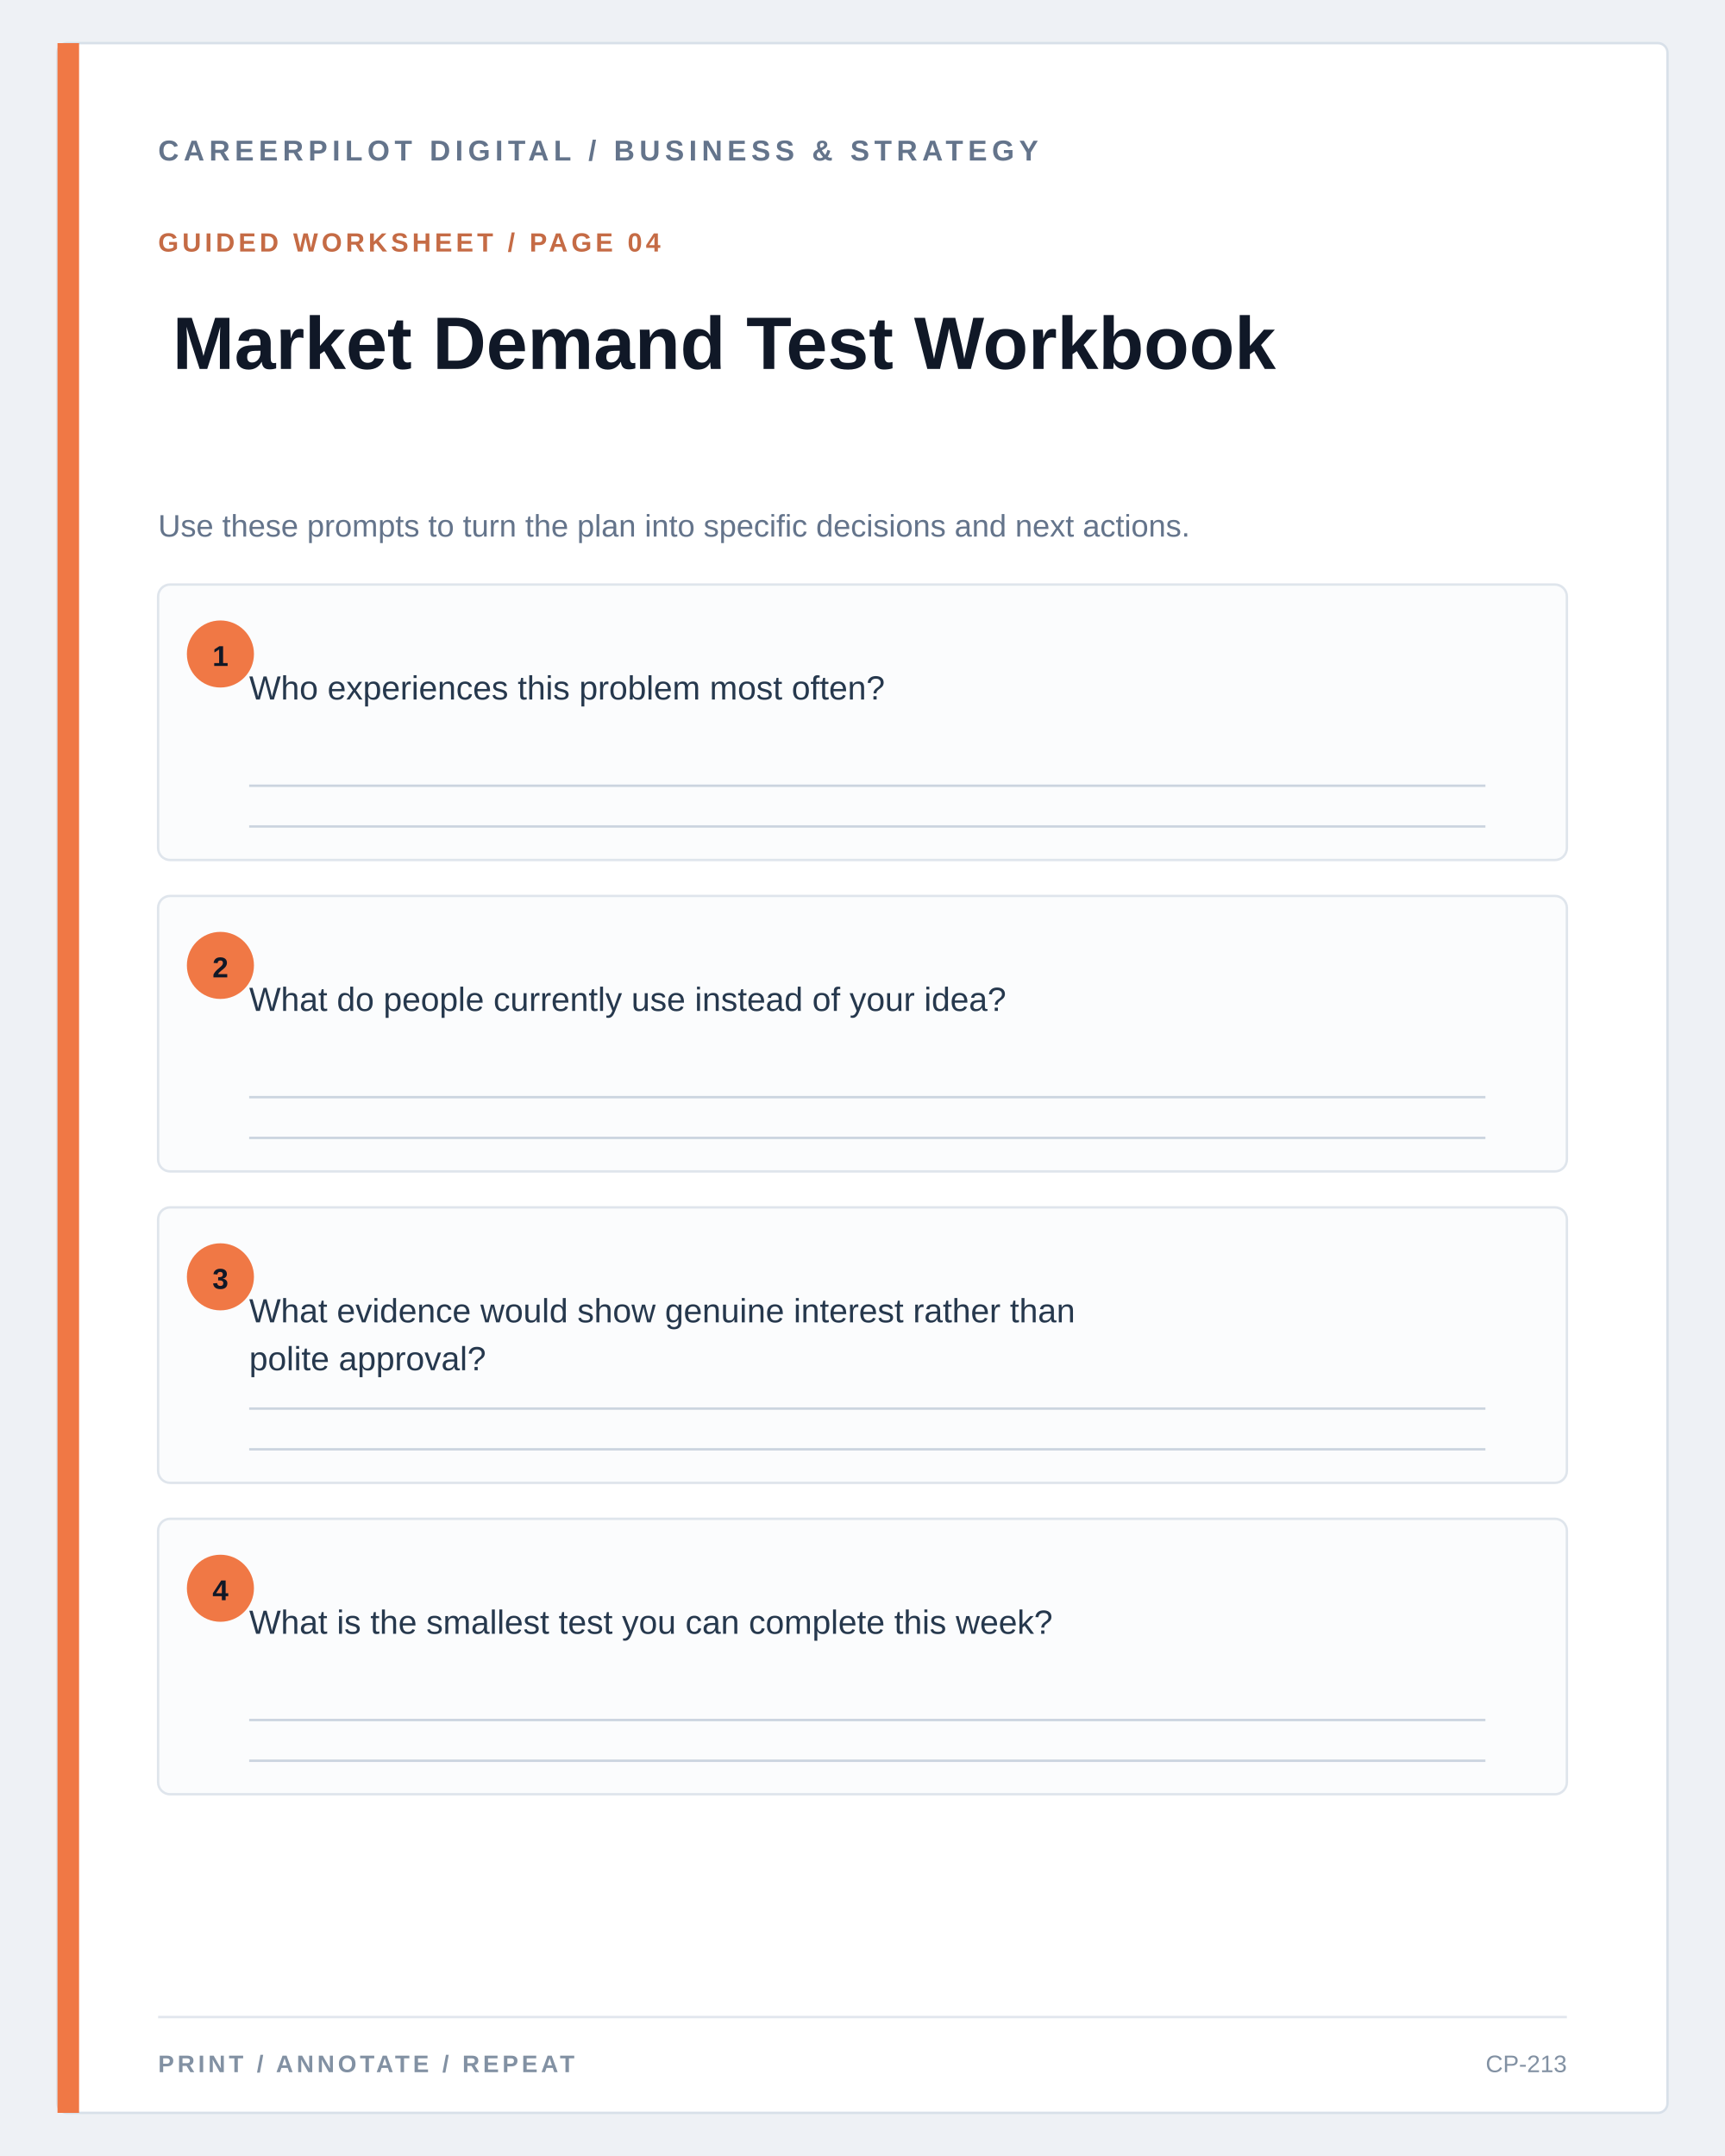
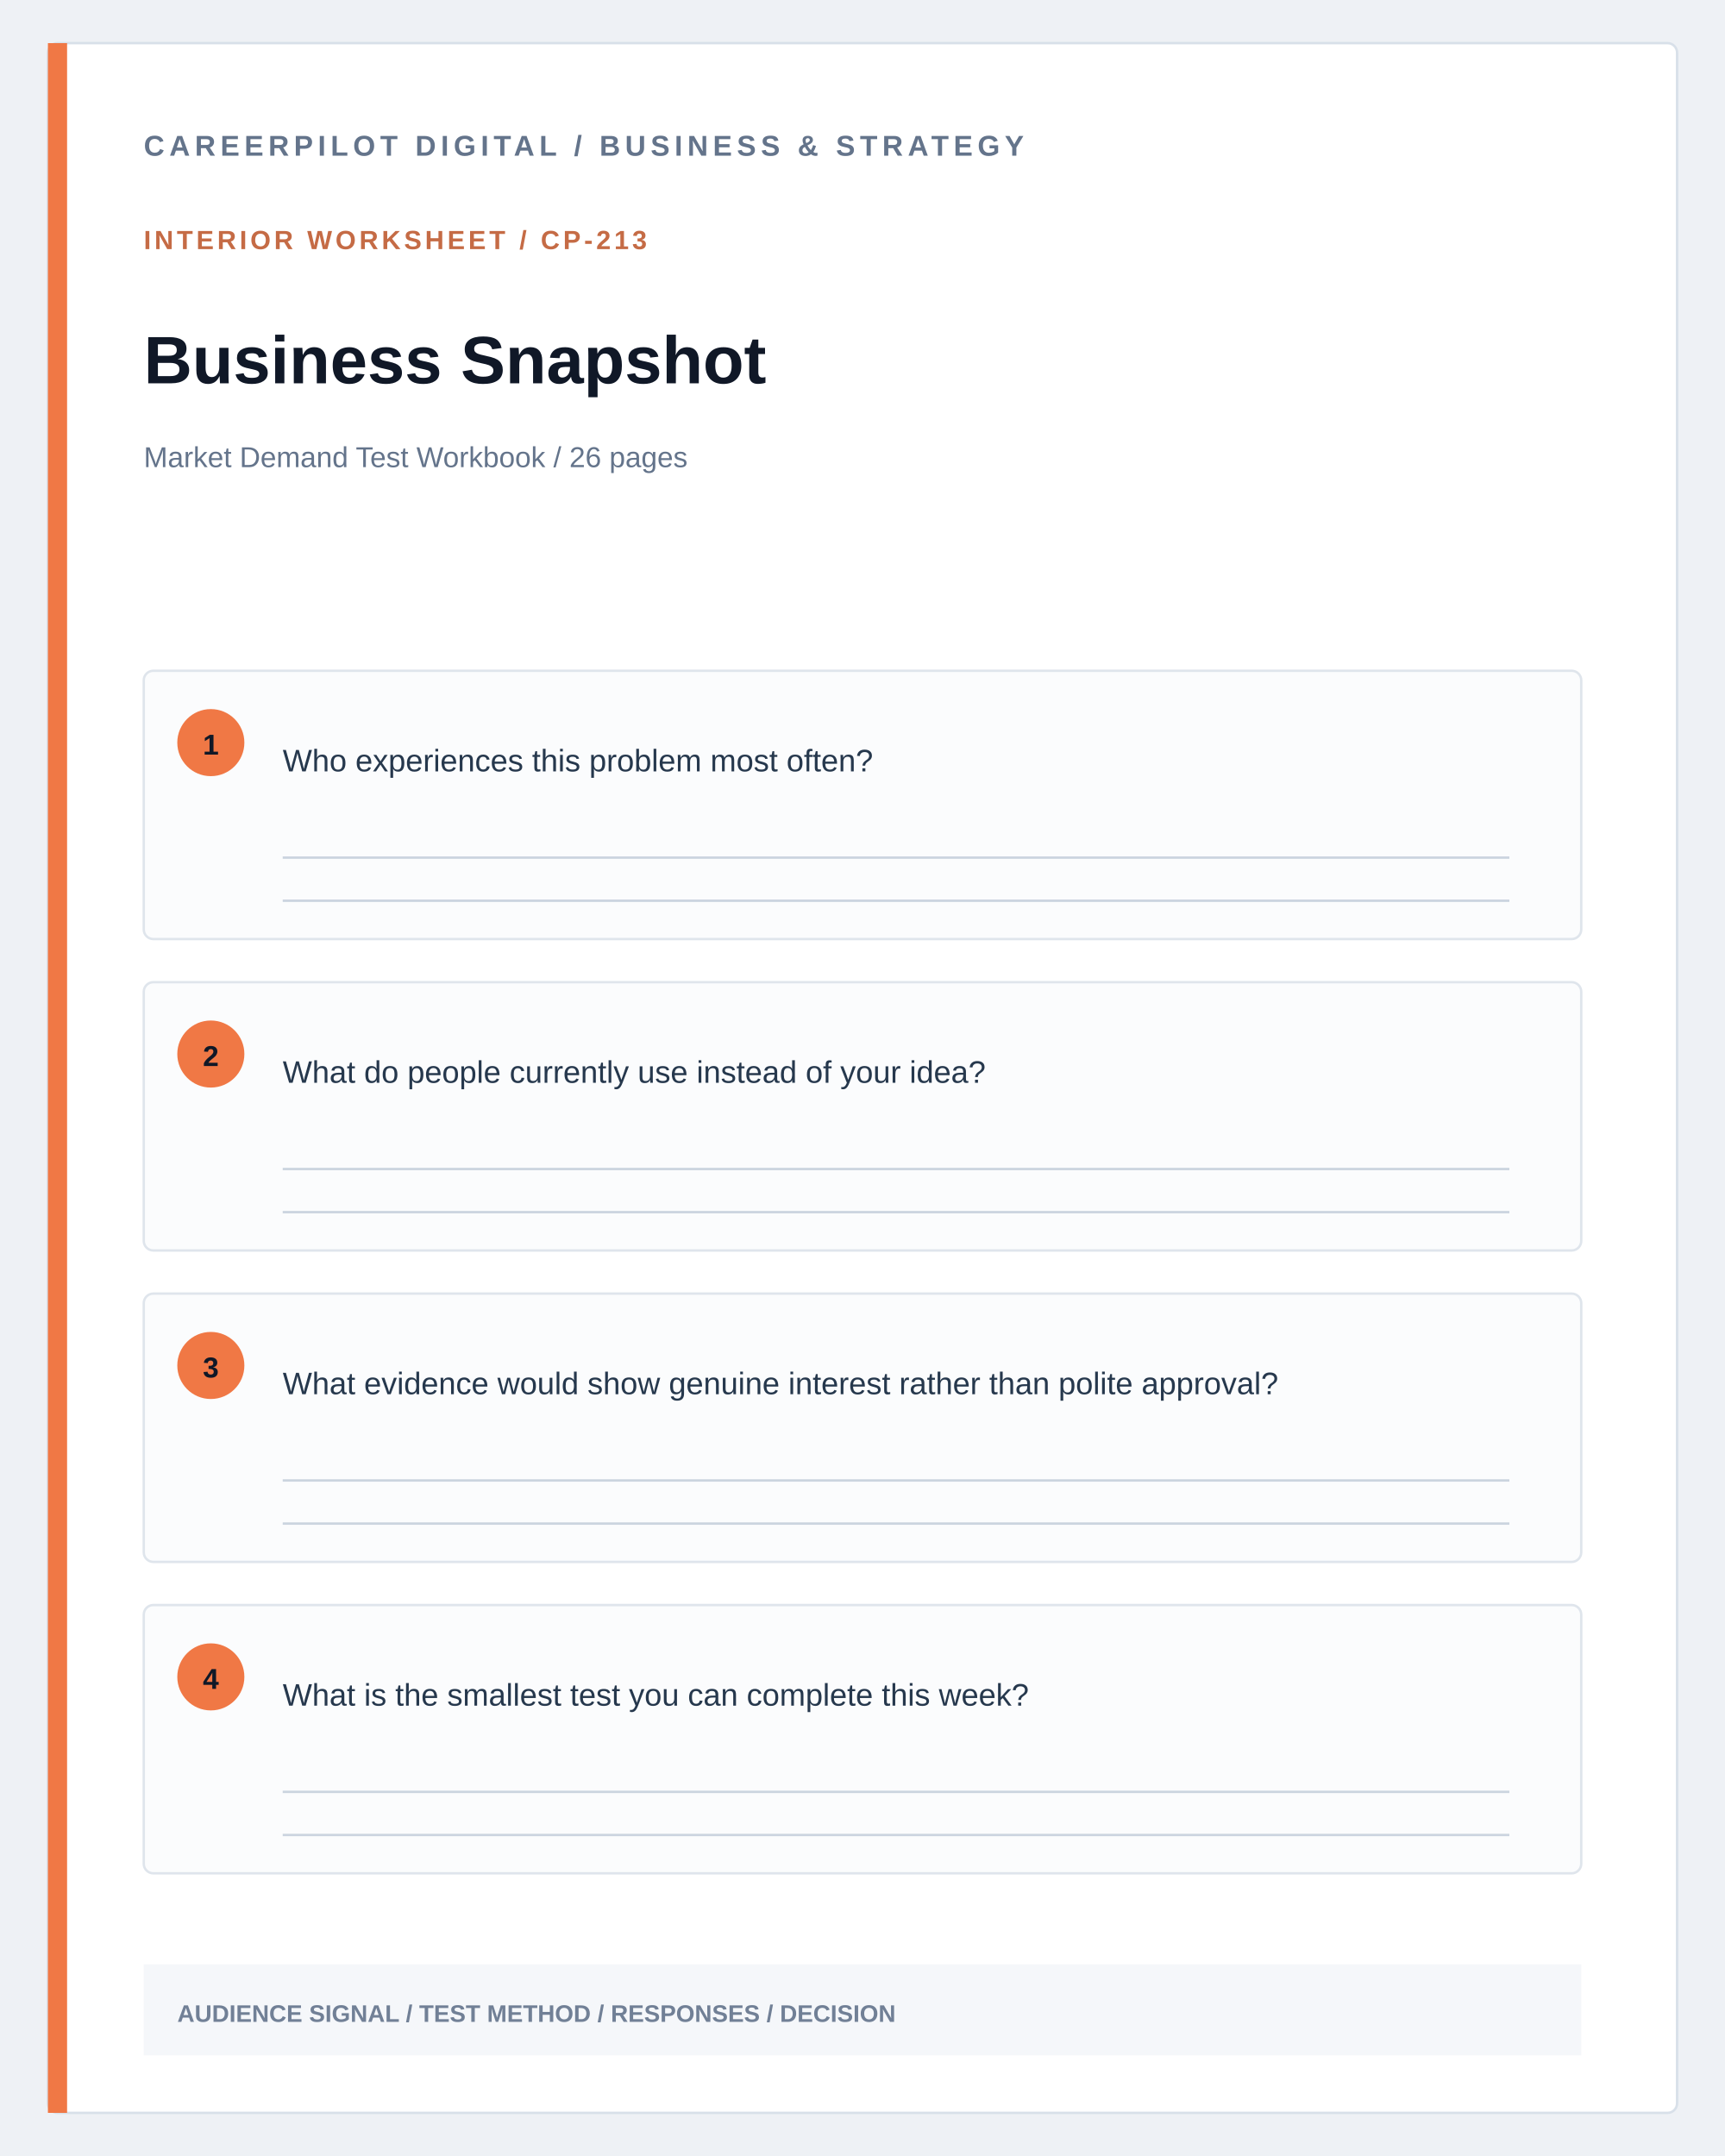
- <svg xmlns="http://www.w3.org/2000/svg" width="720" height="900" viewBox="0 0 720 900" role="img" aria-label="Market Demand Test Workbook guided worksheet interior page">
+ <svg xmlns="http://www.w3.org/2000/svg" width="720" height="900" viewBox="0 0 720 900">
  <rect width="720" height="900" fill="#eef1f5" />
-   <rect x="24" y="18" width="672" height="864" rx="4" fill="#ffffff" stroke="#d8e0e9" />
-   <rect x="24" y="18" width="9" height="864" fill="#f07845" />
-   <text x="66" y="67" font-family="Arial,sans-serif" font-size="12" font-weight="700" letter-spacing="2" fill="#64748b">CAREERPILOT DIGITAL  /  BUSINESS &amp; STRATEGY</text>
-   <text x="66" y="105" font-family="Arial,sans-serif" font-size="11" font-weight="700" letter-spacing="1.5" fill="#c56b45">GUIDED WORKSHEET  /  PAGE 04</text>
-   <text x="72" y="154" font-family="Arial,Helvetica,sans-serif" font-size="31" font-weight="700" fill="#101827">Market Demand Test Workbook</text>
-   <text x="66" y="224" font-family="Arial,sans-serif" font-size="13" fill="#64748b">Use these prompts to turn the plan into specific decisions and next actions.</text>
-   <rect x="66" y="244" width="588" height="115" rx="5" fill="#fbfcfd" stroke="#dfe5ec" />
-   <circle cx="92" cy="273" r="14" fill="#f07845" />
-   <text x="92" y="278" text-anchor="middle" font-family="Arial,sans-serif" font-size="12" font-weight="700" fill="#101827">1</text>
-   <text x="104" y="292" font-family="Arial,Helvetica,sans-serif" font-size="14" fill="#26384d">Who experiences this problem most often?</text>
-   <line x1="104" y1="328" x2="620" y2="328" stroke="#cbd4df" />
-   <line x1="104" y1="345" x2="620" y2="345" stroke="#cbd4df" />
-   <rect x="66" y="374" width="588" height="115" rx="5" fill="#fbfcfd" stroke="#dfe5ec" />
-   <circle cx="92" cy="403" r="14" fill="#f07845" />
-   <text x="92" y="408" text-anchor="middle" font-family="Arial,sans-serif" font-size="12" font-weight="700" fill="#101827">2</text>
-   <text x="104" y="422" font-family="Arial,Helvetica,sans-serif" font-size="14" fill="#26384d">What do people currently use instead of your idea?</text>
-   <line x1="104" y1="458" x2="620" y2="458" stroke="#cbd4df" />
-   <line x1="104" y1="475" x2="620" y2="475" stroke="#cbd4df" />
-   <rect x="66" y="504" width="588" height="115" rx="5" fill="#fbfcfd" stroke="#dfe5ec" />
-   <circle cx="92" cy="533" r="14" fill="#f07845" />
-   <text x="92" y="538" text-anchor="middle" font-family="Arial,sans-serif" font-size="12" font-weight="700" fill="#101827">3</text>
-   <text x="104" y="552" font-family="Arial,Helvetica,sans-serif" font-size="14" fill="#26384d">What evidence would show genuine interest rather than</text>
-   <text x="104" y="572" font-family="Arial,Helvetica,sans-serif" font-size="14" fill="#26384d">polite approval?</text>
-   <line x1="104" y1="588" x2="620" y2="588" stroke="#cbd4df" />
-   <line x1="104" y1="605" x2="620" y2="605" stroke="#cbd4df" />
-   <rect x="66" y="634" width="588" height="115" rx="5" fill="#fbfcfd" stroke="#dfe5ec" />
-   <circle cx="92" cy="663" r="14" fill="#f07845" />
-   <text x="92" y="668" text-anchor="middle" font-family="Arial,sans-serif" font-size="12" font-weight="700" fill="#101827">4</text>
-   <text x="104" y="682" font-family="Arial,Helvetica,sans-serif" font-size="14" fill="#26384d">What is the smallest test you can complete this week?</text>
-   <line x1="104" y1="718" x2="620" y2="718" stroke="#cbd4df" />
-   <line x1="104" y1="735" x2="620" y2="735" stroke="#cbd4df" />
-   <line x1="66" y1="842" x2="654" y2="842" stroke="#e1e6ed" />
-   <text x="66" y="865" font-family="Arial,sans-serif" font-size="10" font-weight="600" letter-spacing="1.4" fill="#8291a3">PRINT  /  ANNOTATE  /  REPEAT</text>
-   <text x="654" y="865" text-anchor="end" font-family="Arial,sans-serif" font-size="10" fill="#8291a3">CP-213</text>
+   <rect x="20" y="18" width="680" height="864" rx="4" fill="#fff" stroke="#d8e0e9" />
+   <rect x="20" y="18" width="8" height="864" fill="#f07845" />
+   <text x="60" y="65" font-family="Arial" font-size="12" font-weight="700" letter-spacing="2" fill="#64748b">CAREERPILOT DIGITAL / BUSINESS &amp; STRATEGY</text>
+   <text x="60" y="104" font-family="Arial" font-size="11" font-weight="700" letter-spacing="1.4" fill="#c56b45">INTERIOR WORKSHEET / CP-213</text>
+   <text x="60" y="160" font-family="Arial" font-size="28" font-weight="700" fill="#101827">Business Snapshot</text>
+   <text x="60" y="195" font-family="Arial" font-size="12" fill="#64748b">Market Demand Test Workbook / 26 pages</text>
+   <rect x="60" y="280" width="600" height="112" rx="4" fill="#fbfcfd" stroke="#dfe5ec" />
+   <circle cx="88" cy="310" r="14" fill="#f07845" />
+   <text x="88" y="315" text-anchor="middle" font-family="Arial" font-size="12" font-weight="700" fill="#101827">1</text>
+   <text x="118" y="322" font-family="Arial" font-size="13" fill="#26384d">Who experiences this problem most often?</text>
+   <line x1="118" y1="358" x2="630" y2="358" stroke="#cbd4df" />
+   <line x1="118" y1="376" x2="630" y2="376" stroke="#cbd4df" />
+   <rect x="60" y="410" width="600" height="112" rx="4" fill="#fbfcfd" stroke="#dfe5ec" />
+   <circle cx="88" cy="440" r="14" fill="#f07845" />
+   <text x="88" y="445" text-anchor="middle" font-family="Arial" font-size="12" font-weight="700" fill="#101827">2</text>
+   <text x="118" y="452" font-family="Arial" font-size="13" fill="#26384d">What do people currently use instead of your idea?</text>
+   <line x1="118" y1="488" x2="630" y2="488" stroke="#cbd4df" />
+   <line x1="118" y1="506" x2="630" y2="506" stroke="#cbd4df" />
+   <rect x="60" y="540" width="600" height="112" rx="4" fill="#fbfcfd" stroke="#dfe5ec" />
+   <circle cx="88" cy="570" r="14" fill="#f07845" />
+   <text x="88" y="575" text-anchor="middle" font-family="Arial" font-size="12" font-weight="700" fill="#101827">3</text>
+   <text x="118" y="582" font-family="Arial" font-size="13" fill="#26384d">What evidence would show genuine interest rather than polite approval?</text>
+   <line x1="118" y1="618" x2="630" y2="618" stroke="#cbd4df" />
+   <line x1="118" y1="636" x2="630" y2="636" stroke="#cbd4df" />
+   <rect x="60" y="670" width="600" height="112" rx="4" fill="#fbfcfd" stroke="#dfe5ec" />
+   <circle cx="88" cy="700" r="14" fill="#f07845" />
+   <text x="88" y="705" text-anchor="middle" font-family="Arial" font-size="12" font-weight="700" fill="#101827">4</text>
+   <text x="118" y="712" font-family="Arial" font-size="13" fill="#26384d">What is the smallest test you can complete this week?</text>
+   <line x1="118" y1="748" x2="630" y2="748" stroke="#cbd4df" />
+   <line x1="118" y1="766" x2="630" y2="766" stroke="#cbd4df" />
+   <rect x="60" y="820" width="600" height="38" fill="#f5f7fa" />
+   <text x="74" y="844" font-family="Arial" font-size="10" font-weight="700" fill="#718096">AUDIENCE SIGNAL / TEST METHOD / RESPONSES / DECISION</text>
</svg>
